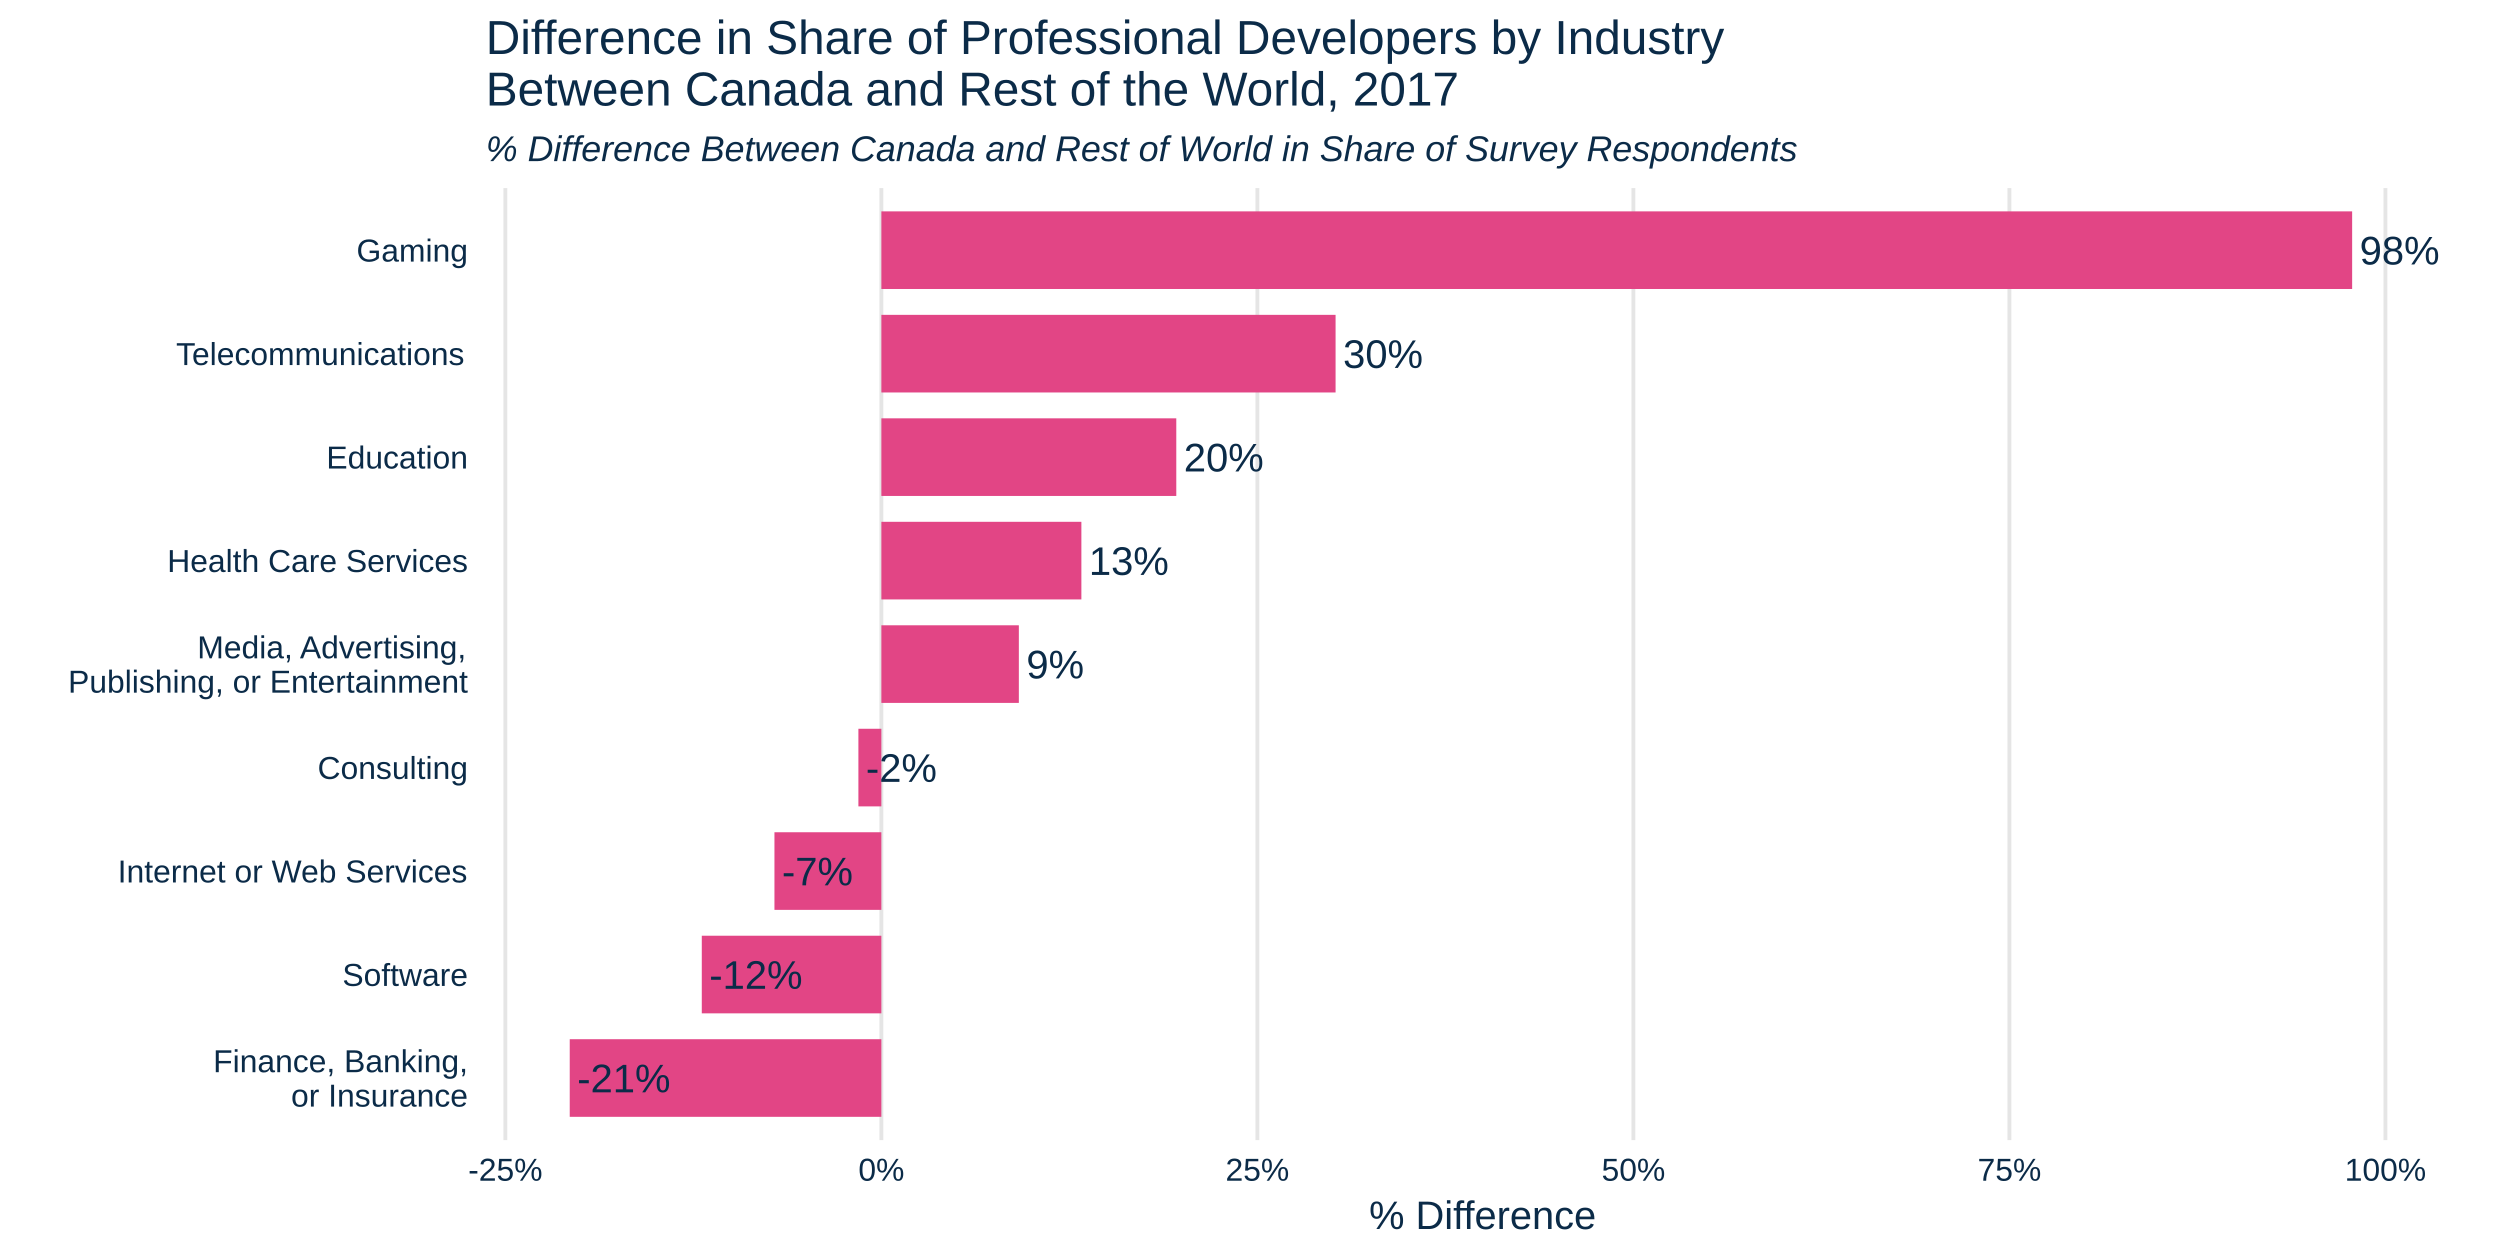
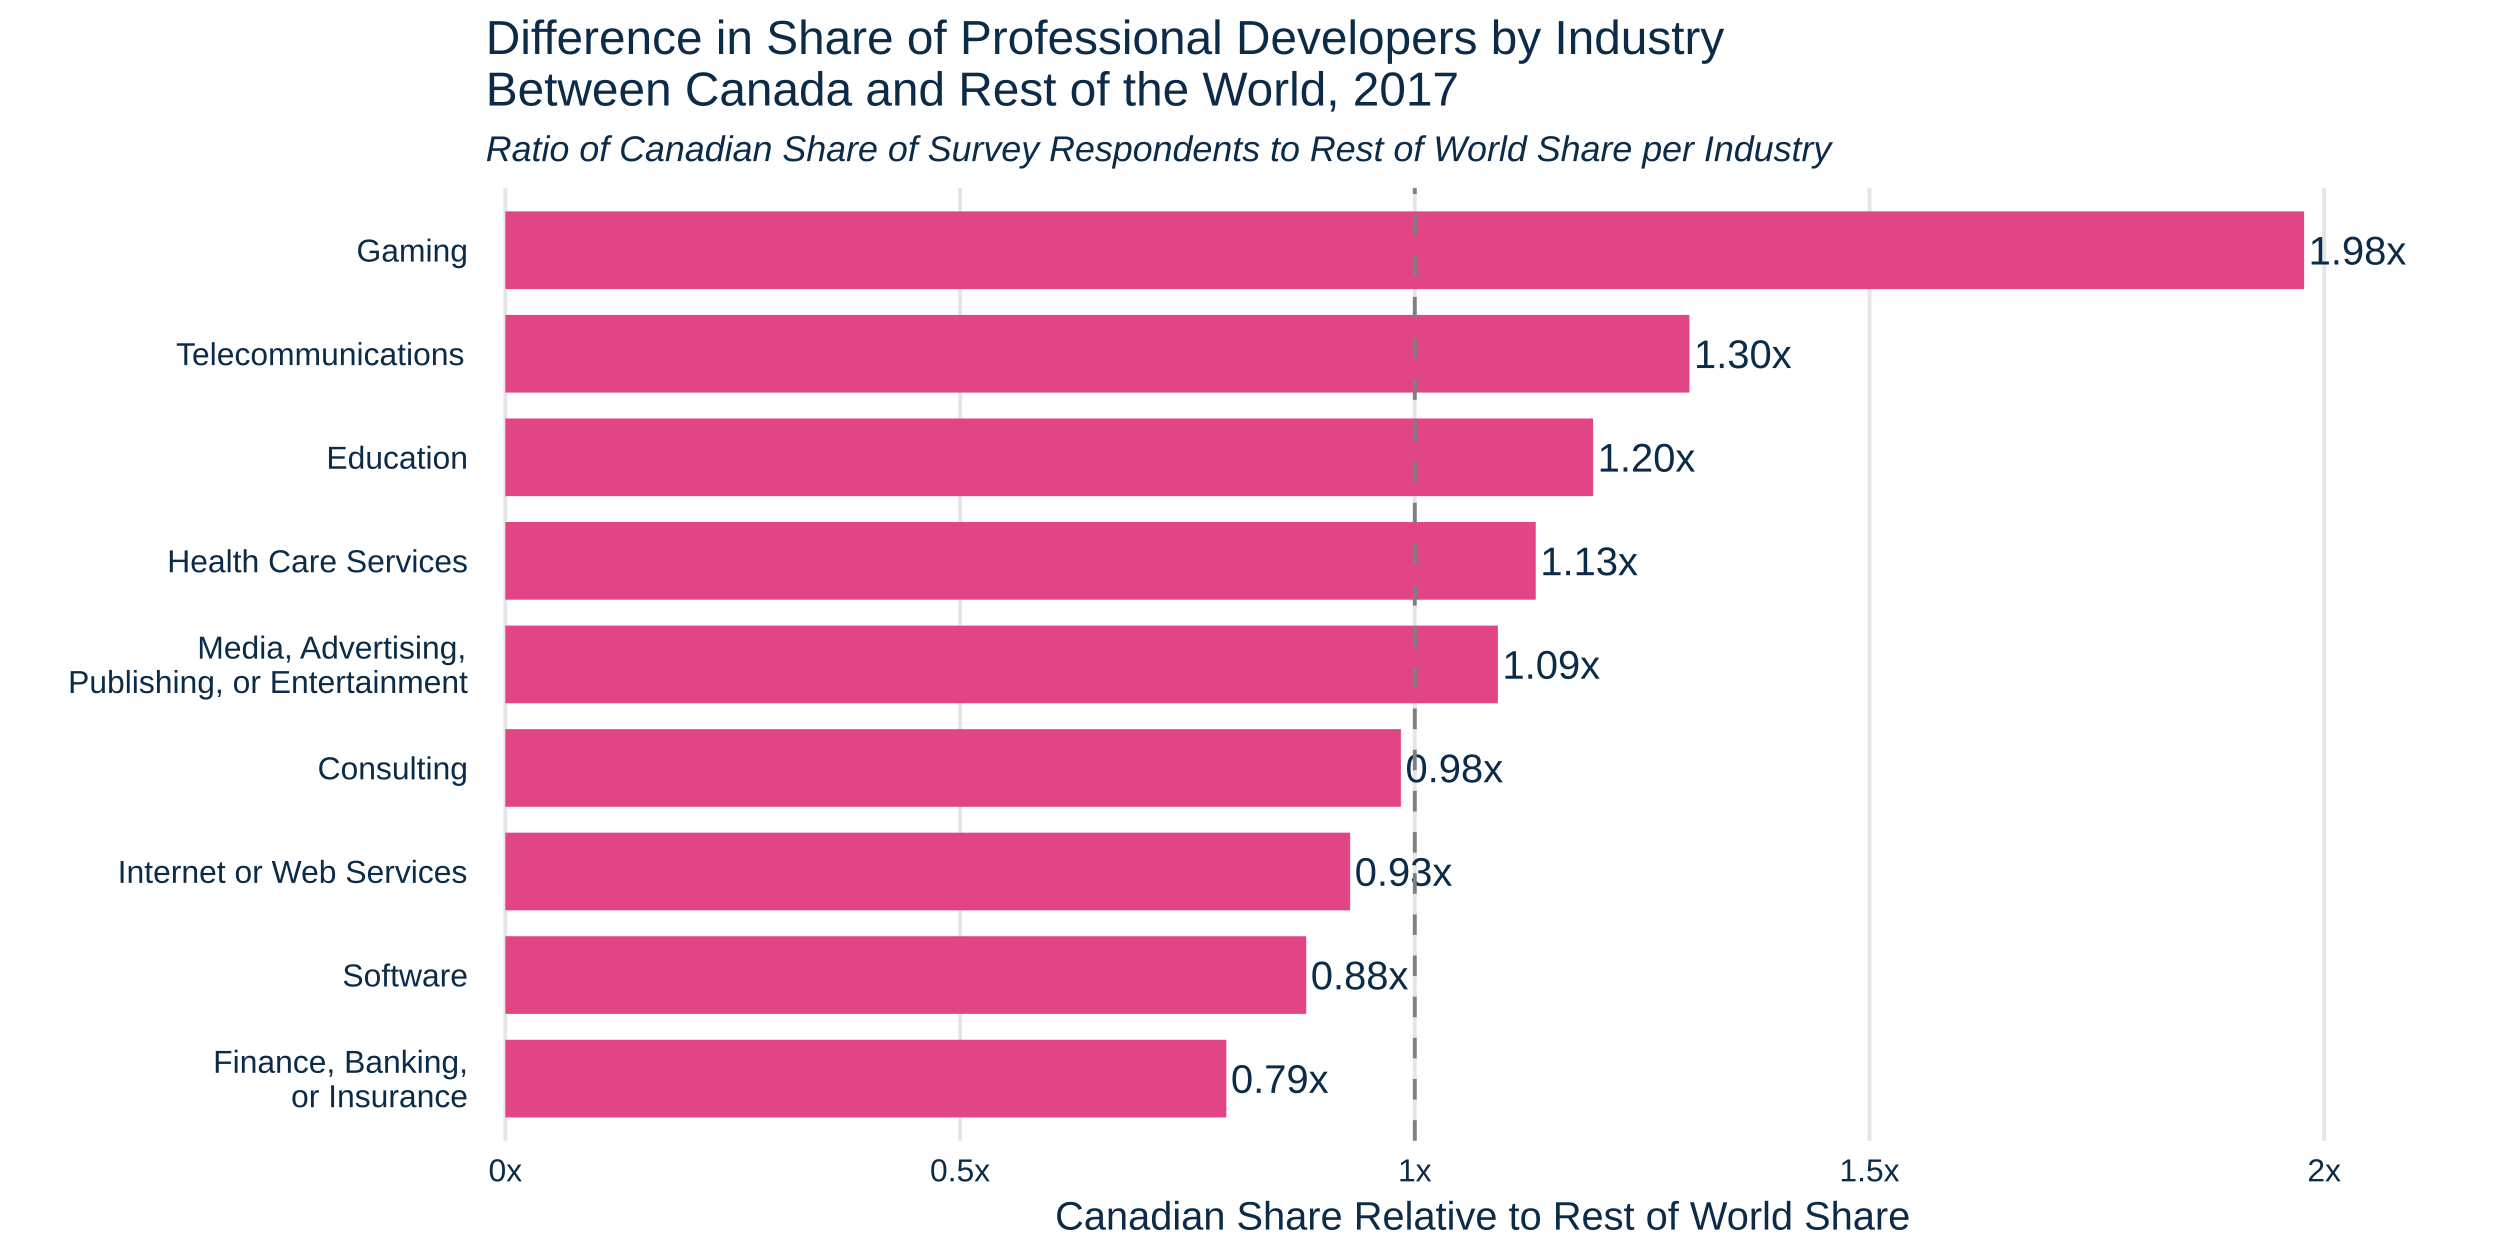
<svg xmlns="http://www.w3.org/2000/svg" viewBox="0 0 691.20 345.60">
  <defs>
    <style type="text/css">
    line, polyline, path, rect, circle {
      fill: none;
      stroke: #000000;
      stroke-linecap: round;
      stroke-linejoin: round;
      stroke-miterlimit: 10.00;
    }
  </style>
  </defs>
  <rect width="100%" height="100%" style="stroke: none; fill: #FFFFFF;" />
  <rect x="0.00" y="0.00" width="691.20" height="345.60" style="stroke-width: 1.07; stroke: #FFFFFF; fill: #FFFFFF;" />
  <defs>
-     <clipPath id="cpMTM0LjMxNHw2ODUuNzIxfDMxNS4yMnw1Mi4wMDI0">
-       <rect x="134.31" y="52.00" width="551.41" height="263.22" />
+     <clipPath id="cpMTM0LjMxNHw2ODUuNzIxfDMxNS4zOXw1Mi4wMDI0">
+       <rect x="134.31" y="52.00" width="551.41" height="263.39" />
    </clipPath>
  </defs>
-   <rect x="134.31" y="52.00" width="551.41" height="263.22" style="stroke-width: 1.07; stroke: none; fill: #FFFFFF;" clip-path="url(#cpMTM0LjMxNHw2ODUuNzIxfDMxNS4yMnw1Mi4wMDI0)" />
-   <polyline points="134.31,298.05 685.72,298.05 " style="stroke-width: 1.07; stroke: none; stroke-linecap: butt;" clip-path="url(#cpMTM0LjMxNHw2ODUuNzIxfDMxNS4yMnw1Mi4wMDI0)" />
-   <polyline points="134.31,269.44 685.72,269.44 " style="stroke-width: 1.07; stroke: none; stroke-linecap: butt;" clip-path="url(#cpMTM0LjMxNHw2ODUuNzIxfDMxNS4yMnw1Mi4wMDI0)" />
-   <polyline points="134.31,240.83 685.72,240.83 " style="stroke-width: 1.07; stroke: none; stroke-linecap: butt;" clip-path="url(#cpMTM0LjMxNHw2ODUuNzIxfDMxNS4yMnw1Mi4wMDI0)" />
-   <polyline points="134.31,212.22 685.72,212.22 " style="stroke-width: 1.07; stroke: none; stroke-linecap: butt;" clip-path="url(#cpMTM0LjMxNHw2ODUuNzIxfDMxNS4yMnw1Mi4wMDI0)" />
-   <polyline points="134.31,183.61 685.72,183.61 " style="stroke-width: 1.07; stroke: none; stroke-linecap: butt;" clip-path="url(#cpMTM0LjMxNHw2ODUuNzIxfDMxNS4yMnw1Mi4wMDI0)" />
-   <polyline points="134.31,155.00 685.72,155.00 " style="stroke-width: 1.07; stroke: none; stroke-linecap: butt;" clip-path="url(#cpMTM0LjMxNHw2ODUuNzIxfDMxNS4yMnw1Mi4wMDI0)" />
-   <polyline points="134.31,126.39 685.72,126.39 " style="stroke-width: 1.07; stroke: none; stroke-linecap: butt;" clip-path="url(#cpMTM0LjMxNHw2ODUuNzIxfDMxNS4yMnw1Mi4wMDI0)" />
-   <polyline points="134.31,97.78 685.72,97.78 " style="stroke-width: 1.07; stroke: none; stroke-linecap: butt;" clip-path="url(#cpMTM0LjMxNHw2ODUuNzIxfDMxNS4yMnw1Mi4wMDI0)" />
-   <polyline points="134.31,69.17 685.72,69.17 " style="stroke-width: 1.07; stroke: none; stroke-linecap: butt;" clip-path="url(#cpMTM0LjMxNHw2ODUuNzIxfDMxNS4yMnw1Mi4wMDI0)" />
-   <polyline points="139.72,315.22 139.72,52.00 " style="stroke-width: 1.07; stroke: #E5E5E5; stroke-linecap: butt;" clip-path="url(#cpMTM0LjMxNHw2ODUuNzIxfDMxNS4yMnw1Mi4wMDI0)" />
-   <polyline points="243.68,315.22 243.68,52.00 " style="stroke-width: 1.07; stroke: #E5E5E5; stroke-linecap: butt;" clip-path="url(#cpMTM0LjMxNHw2ODUuNzIxfDMxNS4yMnw1Mi4wMDI0)" />
-   <polyline points="347.64,315.22 347.64,52.00 " style="stroke-width: 1.07; stroke: #E5E5E5; stroke-linecap: butt;" clip-path="url(#cpMTM0LjMxNHw2ODUuNzIxfDMxNS4yMnw1Mi4wMDI0)" />
-   <polyline points="451.60,315.22 451.60,52.00 " style="stroke-width: 1.07; stroke: #E5E5E5; stroke-linecap: butt;" clip-path="url(#cpMTM0LjMxNHw2ODUuNzIxfDMxNS4yMnw1Mi4wMDI0)" />
-   <polyline points="555.56,315.22 555.56,52.00 " style="stroke-width: 1.07; stroke: #E5E5E5; stroke-linecap: butt;" clip-path="url(#cpMTM0LjMxNHw2ODUuNzIxfDMxNS4yMnw1Mi4wMDI0)" />
-   <polyline points="659.52,315.22 659.52,52.00 " style="stroke-width: 1.07; stroke: #E5E5E5; stroke-linecap: butt;" clip-path="url(#cpMTM0LjMxNHw2ODUuNzIxfDMxNS4yMnw1Mi4wMDI0)" />
-   <rect x="157.52" y="287.32" width="86.16" height="21.46" style="stroke-width: 1.07; stroke: none; stroke-linecap: butt; fill: #E24585;" clip-path="url(#cpMTM0LjMxNHw2ODUuNzIxfDMxNS4yMnw1Mi4wMDI0)" />
-   <rect x="194.03" y="258.71" width="49.65" height="21.46" style="stroke-width: 1.07; stroke: none; stroke-linecap: butt; fill: #E24585;" clip-path="url(#cpMTM0LjMxNHw2ODUuNzIxfDMxNS4yMnw1Mi4wMDI0)" />
-   <rect x="214.12" y="230.10" width="29.56" height="21.46" style="stroke-width: 1.07; stroke: none; stroke-linecap: butt; fill: #E24585;" clip-path="url(#cpMTM0LjMxNHw2ODUuNzIxfDMxNS4yMnw1Mi4wMDI0)" />
-   <rect x="237.33" y="201.49" width="6.35" height="21.46" style="stroke-width: 1.07; stroke: none; stroke-linecap: butt; fill: #E24585;" clip-path="url(#cpMTM0LjMxNHw2ODUuNzIxfDMxNS4yMnw1Mi4wMDI0)" />
-   <rect x="243.68" y="172.88" width="38.01" height="21.46" style="stroke-width: 1.07; stroke: none; stroke-linecap: butt; fill: #E24585;" clip-path="url(#cpMTM0LjMxNHw2ODUuNzIxfDMxNS4yMnw1Mi4wMDI0)" />
-   <rect x="243.68" y="144.27" width="55.30" height="21.46" style="stroke-width: 1.07; stroke: none; stroke-linecap: butt; fill: #E24585;" clip-path="url(#cpMTM0LjMxNHw2ODUuNzIxfDMxNS4yMnw1Mi4wMDI0)" />
-   <rect x="243.68" y="115.66" width="81.54" height="21.46" style="stroke-width: 1.07; stroke: none; stroke-linecap: butt; fill: #E24585;" clip-path="url(#cpMTM0LjMxNHw2ODUuNzIxfDMxNS4yMnw1Mi4wMDI0)" />
-   <rect x="243.68" y="87.05" width="125.58" height="21.46" style="stroke-width: 1.07; stroke: none; stroke-linecap: butt; fill: #E24585;" clip-path="url(#cpMTM0LjMxNHw2ODUuNzIxfDMxNS4yMnw1Mi4wMDI0)" />
-   <rect x="243.68" y="58.44" width="406.64" height="21.46" style="stroke-width: 1.07; stroke: none; stroke-linecap: butt; fill: #E24585;" clip-path="url(#cpMTM0LjMxNHw2ODUuNzIxfDMxNS4yMnw1Mi4wMDI0)" />
-   <g clip-path="url(#cpMTM0LjMxNHw2ODUuNzIxfDMxNS4yMnw1Mi4wMDI0)">
-     <text x="159.60" y="302.00" style="font-size: 11.04px; fill: #0B2B48; font-family: Arial;" textLength="25.77px" lengthAdjust="spacingAndGlyphs">-21%</text>
+   <rect x="134.31" y="52.00" width="551.41" height="263.39" style="stroke-width: 1.07; stroke: none; fill: #FFFFFF;" clip-path="url(#cpMTM0LjMxNHw2ODUuNzIxfDMxNS4zOXw1Mi4wMDI0)" />
+   <polyline points="139.72,315.39 139.72,52.00 " style="stroke-width: 1.07; stroke: #E5E5E5; stroke-linecap: butt;" clip-path="url(#cpMTM0LjMxNHw2ODUuNzIxfDMxNS4zOXw1Mi4wMDI0)" />
+   <polyline points="265.44,315.39 265.44,52.00 " style="stroke-width: 1.07; stroke: #E5E5E5; stroke-linecap: butt;" clip-path="url(#cpMTM0LjMxNHw2ODUuNzIxfDMxNS4zOXw1Mi4wMDI0)" />
+   <polyline points="391.16,315.39 391.16,52.00 " style="stroke-width: 1.07; stroke: #E5E5E5; stroke-linecap: butt;" clip-path="url(#cpMTM0LjMxNHw2ODUuNzIxfDMxNS4zOXw1Mi4wMDI0)" />
+   <polyline points="516.88,315.39 516.88,52.00 " style="stroke-width: 1.07; stroke: #E5E5E5; stroke-linecap: butt;" clip-path="url(#cpMTM0LjMxNHw2ODUuNzIxfDMxNS4zOXw1Mi4wMDI0)" />
+   <polyline points="642.60,315.39 642.60,52.00 " style="stroke-width: 1.07; stroke: #E5E5E5; stroke-linecap: butt;" clip-path="url(#cpMTM0LjMxNHw2ODUuNzIxfDMxNS4zOXw1Mi4wMDI0)" />
+   <rect x="139.72" y="287.48" width="199.34" height="21.47" style="stroke-width: 1.07; stroke: none; stroke-linecap: butt; fill: #E24585;" clip-path="url(#cpMTM0LjMxNHw2ODUuNzIxfDMxNS4zOXw1Mi4wMDI0)" />
+   <rect x="139.72" y="258.85" width="221.42" height="21.47" style="stroke-width: 1.07; stroke: none; stroke-linecap: butt; fill: #E24585;" clip-path="url(#cpMTM0LjMxNHw2ODUuNzIxfDMxNS4zOXw1Mi4wMDI0)" />
+   <rect x="139.72" y="230.22" width="233.57" height="21.47" style="stroke-width: 1.07; stroke: none; stroke-linecap: butt; fill: #E24585;" clip-path="url(#cpMTM0LjMxNHw2ODUuNzIxfDMxNS4zOXw1Mi4wMDI0)" />
+   <rect x="139.72" y="201.59" width="247.60" height="21.47" style="stroke-width: 1.07; stroke: none; stroke-linecap: butt; fill: #E24585;" clip-path="url(#cpMTM0LjMxNHw2ODUuNzIxfDMxNS4zOXw1Mi4wMDI0)" />
+   <rect x="139.72" y="172.96" width="274.42" height="21.47" style="stroke-width: 1.07; stroke: none; stroke-linecap: butt; fill: #E24585;" clip-path="url(#cpMTM0LjMxNHw2ODUuNzIxfDMxNS4zOXw1Mi4wMDI0)" />
+   <rect x="139.72" y="144.33" width="284.88" height="21.47" style="stroke-width: 1.07; stroke: none; stroke-linecap: butt; fill: #E24585;" clip-path="url(#cpMTM0LjMxNHw2ODUuNzIxfDMxNS4zOXw1Mi4wMDI0)" />
+   <rect x="139.72" y="115.70" width="300.74" height="21.47" style="stroke-width: 1.07; stroke: none; stroke-linecap: butt; fill: #E24585;" clip-path="url(#cpMTM0LjMxNHw2ODUuNzIxfDMxNS4zOXw1Mi4wMDI0)" />
+   <rect x="139.72" y="87.07" width="327.37" height="21.47" style="stroke-width: 1.07; stroke: none; stroke-linecap: butt; fill: #E24585;" clip-path="url(#cpMTM0LjMxNHw2ODUuNzIxfDMxNS4zOXw1Mi4wMDI0)" />
+   <rect x="139.72" y="58.44" width="497.32" height="21.47" style="stroke-width: 1.07; stroke: none; stroke-linecap: butt; fill: #E24585;" clip-path="url(#cpMTM0LjMxNHw2ODUuNzIxfDMxNS4zOXw1Mi4wMDI0)" />
+   <g clip-path="url(#cpMTM0LjMxNHw2ODUuNzIxfDMxNS4zOXw1Mi4wMDI0)">
+     <text x="340.32" y="302.16" style="font-size: 11.04px; fill: #0B2B48; font-family: Arial;" textLength="27.01px" lengthAdjust="spacingAndGlyphs">0.79x</text>
  </g>
-   <g clip-path="url(#cpMTM0LjMxNHw2ODUuNzIxfDMxNS4yMnw1Mi4wMDI0)">
-     <text x="196.11" y="273.39" style="font-size: 11.04px; fill: #0B2B48; font-family: Arial;" textLength="25.77px" lengthAdjust="spacingAndGlyphs">-12%</text>
+   <g clip-path="url(#cpMTM0LjMxNHw2ODUuNzIxfDMxNS4zOXw1Mi4wMDI0)">
+     <text x="362.40" y="273.53" style="font-size: 11.04px; fill: #0B2B48; font-family: Arial;" textLength="27.01px" lengthAdjust="spacingAndGlyphs">0.88x</text>
  </g>
-   <g clip-path="url(#cpMTM0LjMxNHw2ODUuNzIxfDMxNS4yMnw1Mi4wMDI0)">
-     <text x="216.20" y="244.78" style="font-size: 11.04px; fill: #0B2B48; font-family: Arial;" textLength="19.63px" lengthAdjust="spacingAndGlyphs">-7%</text>
+   <g clip-path="url(#cpMTM0LjMxNHw2ODUuNzIxfDMxNS4zOXw1Mi4wMDI0)">
+     <text x="374.54" y="244.91" style="font-size: 11.04px; fill: #0B2B48; font-family: Arial;" textLength="27.01px" lengthAdjust="spacingAndGlyphs">0.93x</text>
  </g>
-   <g clip-path="url(#cpMTM0LjMxNHw2ODUuNzIxfDMxNS4yMnw1Mi4wMDI0)">
-     <text x="239.41" y="216.17" style="font-size: 11.04px; fill: #0B2B48; font-family: Arial;" textLength="19.63px" lengthAdjust="spacingAndGlyphs">-2%</text>
+   <g clip-path="url(#cpMTM0LjMxNHw2ODUuNzIxfDMxNS4zOXw1Mi4wMDI0)">
+     <text x="388.58" y="216.28" style="font-size: 11.04px; fill: #0B2B48; font-family: Arial;" textLength="27.01px" lengthAdjust="spacingAndGlyphs">0.98x</text>
  </g>
-   <g clip-path="url(#cpMTM0LjMxNHw2ODUuNzIxfDMxNS4yMnw1Mi4wMDI0)">
-     <text x="283.77" y="187.56" style="font-size: 11.04px; fill: #0B2B48; font-family: Arial;" textLength="15.96px" lengthAdjust="spacingAndGlyphs">9%</text>
+   <g clip-path="url(#cpMTM0LjMxNHw2ODUuNzIxfDMxNS4zOXw1Mi4wMDI0)">
+     <text x="415.40" y="187.65" style="font-size: 11.04px; fill: #0B2B48; font-family: Arial;" textLength="27.01px" lengthAdjust="spacingAndGlyphs">1.09x</text>
  </g>
-   <g clip-path="url(#cpMTM0LjMxNHw2ODUuNzIxfDMxNS4yMnw1Mi4wMDI0)">
-     <text x="301.06" y="158.95" style="font-size: 11.04px; fill: #0B2B48; font-family: Arial;" textLength="22.10px" lengthAdjust="spacingAndGlyphs">13%</text>
+   <g clip-path="url(#cpMTM0LjMxNHw2ODUuNzIxfDMxNS4zOXw1Mi4wMDI0)">
+     <text x="425.86" y="159.02" style="font-size: 11.04px; fill: #0B2B48; font-family: Arial;" textLength="27.01px" lengthAdjust="spacingAndGlyphs">1.13x</text>
  </g>
-   <g clip-path="url(#cpMTM0LjMxNHw2ODUuNzIxfDMxNS4yMnw1Mi4wMDI0)">
-     <text x="327.30" y="130.34" style="font-size: 11.04px; fill: #0B2B48; font-family: Arial;" textLength="22.10px" lengthAdjust="spacingAndGlyphs">20%</text>
+   <g clip-path="url(#cpMTM0LjMxNHw2ODUuNzIxfDMxNS4zOXw1Mi4wMDI0)">
+     <text x="441.72" y="130.39" style="font-size: 11.04px; fill: #0B2B48; font-family: Arial;" textLength="27.01px" lengthAdjust="spacingAndGlyphs">1.20x</text>
  </g>
-   <g clip-path="url(#cpMTM0LjMxNHw2ODUuNzIxfDMxNS4yMnw1Mi4wMDI0)">
-     <text x="371.34" y="101.73" style="font-size: 11.04px; fill: #0B2B48; font-family: Arial;" textLength="22.10px" lengthAdjust="spacingAndGlyphs">30%</text>
+   <g clip-path="url(#cpMTM0LjMxNHw2ODUuNzIxfDMxNS4zOXw1Mi4wMDI0)">
+     <text x="468.35" y="101.76" style="font-size: 11.04px; fill: #0B2B48; font-family: Arial;" textLength="27.01px" lengthAdjust="spacingAndGlyphs">1.30x</text>
  </g>
-   <g clip-path="url(#cpMTM0LjMxNHw2ODUuNzIxfDMxNS4yMnw1Mi4wMDI0)">
-     <text x="652.40" y="73.12" style="font-size: 11.04px; fill: #0B2B48; font-family: Arial;" textLength="22.10px" lengthAdjust="spacingAndGlyphs">98%</text>
+   <g clip-path="url(#cpMTM0LjMxNHw2ODUuNzIxfDMxNS4zOXw1Mi4wMDI0)">
+     <text x="638.29" y="73.13" style="font-size: 11.04px; fill: #0B2B48; font-family: Arial;" textLength="27.01px" lengthAdjust="spacingAndGlyphs">1.98x</text>
  </g>
+   <line x1="391.16" y1="315.39" x2="391.16" y2="52.00" style="stroke-width: 1.07; stroke: #7F7F7F; stroke-dasharray: 5.69,5.69; stroke-linecap: butt;" clip-path="url(#cpMTM0LjMxNHw2ODUuNzIxfDMxNS4zOXw1Mi4wMDI0)" />
  <defs>
    <clipPath id="cpMHw2OTEuMnwzNDUuNnww">
      <rect x="0.00" y="0.00" width="691.20" height="345.60" />
    </clipPath>
  </defs>
  <g clip-path="url(#cpMHw2OTEuMnwzNDUuNnww)">
-     <text x="58.94" y="296.45" style="font-size: 8.80px; fill: #0B2B48; font-family: Arial;" textLength="70.44px" lengthAdjust="spacingAndGlyphs">Finance, Banking,</text>
+     <text x="58.94" y="296.61" style="font-size: 8.80px; fill: #0B2B48; font-family: Arial;" textLength="70.44px" lengthAdjust="spacingAndGlyphs">Finance, Banking,</text>
  </g>
  <g clip-path="url(#cpMHw2OTEuMnwzNDUuNnww)">
-     <text x="80.47" y="305.96" style="font-size: 8.80px; fill: #0B2B48; font-family: Arial;" textLength="48.92px" lengthAdjust="spacingAndGlyphs">or Insurance</text>
+     <text x="80.47" y="306.11" style="font-size: 8.80px; fill: #0B2B48; font-family: Arial;" textLength="48.92px" lengthAdjust="spacingAndGlyphs">or Insurance</text>
  </g>
  <g clip-path="url(#cpMHw2OTEuMnwzNDUuNnww)">
-     <text x="94.66" y="272.59" style="font-size: 8.80px; fill: #0B2B48; font-family: Arial;" textLength="34.73px" lengthAdjust="spacingAndGlyphs">Software</text>
+     <text x="94.66" y="272.73" style="font-size: 8.80px; fill: #0B2B48; font-family: Arial;" textLength="34.73px" lengthAdjust="spacingAndGlyphs">Software</text>
  </g>
  <g clip-path="url(#cpMHw2OTEuMnwzNDUuNnww)">
-     <text x="32.54" y="243.98" style="font-size: 8.80px; fill: #0B2B48; font-family: Arial;" textLength="96.84px" lengthAdjust="spacingAndGlyphs">Internet or Web Services</text>
+     <text x="32.54" y="244.10" style="font-size: 8.80px; fill: #0B2B48; font-family: Arial;" textLength="96.84px" lengthAdjust="spacingAndGlyphs">Internet or Web Services</text>
  </g>
  <g clip-path="url(#cpMHw2OTEuMnwzNDUuNnww)">
-     <text x="87.80" y="215.37" style="font-size: 8.80px; fill: #0B2B48; font-family: Arial;" textLength="41.58px" lengthAdjust="spacingAndGlyphs">Consulting</text>
+     <text x="87.80" y="215.47" style="font-size: 8.80px; fill: #0B2B48; font-family: Arial;" textLength="41.58px" lengthAdjust="spacingAndGlyphs">Consulting</text>
  </g>
  <g clip-path="url(#cpMHw2OTEuMnwzNDUuNnww)">
-     <text x="54.55" y="182.01" style="font-size: 8.80px; fill: #0B2B48; font-family: Arial;" textLength="74.83px" lengthAdjust="spacingAndGlyphs">Media, Advertising,</text>
+     <text x="54.55" y="182.09" style="font-size: 8.80px; fill: #0B2B48; font-family: Arial;" textLength="74.83px" lengthAdjust="spacingAndGlyphs">Media, Advertising,</text>
  </g>
  <g clip-path="url(#cpMHw2OTEuMnwzNDUuNnww)">
-     <text x="18.83" y="191.51" style="font-size: 8.80px; fill: #0B2B48; font-family: Arial;" textLength="110.55px" lengthAdjust="spacingAndGlyphs">Publishing, or Entertainment</text>
+     <text x="18.83" y="191.60" style="font-size: 8.80px; fill: #0B2B48; font-family: Arial;" textLength="110.55px" lengthAdjust="spacingAndGlyphs">Publishing, or Entertainment</text>
  </g>
  <g clip-path="url(#cpMHw2OTEuMnwzNDUuNnww)">
-     <text x="46.24" y="158.15" style="font-size: 8.80px; fill: #0B2B48; font-family: Arial;" textLength="83.14px" lengthAdjust="spacingAndGlyphs">Health Care Services</text>
+     <text x="46.24" y="158.22" style="font-size: 8.80px; fill: #0B2B48; font-family: Arial;" textLength="83.14px" lengthAdjust="spacingAndGlyphs">Health Care Services</text>
  </g>
  <g clip-path="url(#cpMHw2OTEuMnwzNDUuNnww)">
-     <text x="90.24" y="129.54" style="font-size: 8.80px; fill: #0B2B48; font-family: Arial;" textLength="39.14px" lengthAdjust="spacingAndGlyphs">Education</text>
+     <text x="90.24" y="129.59" style="font-size: 8.80px; fill: #0B2B48; font-family: Arial;" textLength="39.14px" lengthAdjust="spacingAndGlyphs">Education</text>
  </g>
  <g clip-path="url(#cpMHw2OTEuMnwzNDUuNnww)">
-     <text x="48.68" y="100.93" style="font-size: 8.80px; fill: #0B2B48; font-family: Arial;" textLength="80.70px" lengthAdjust="spacingAndGlyphs">Telecommunications</text>
+     <text x="48.68" y="100.96" style="font-size: 8.80px; fill: #0B2B48; font-family: Arial;" textLength="80.70px" lengthAdjust="spacingAndGlyphs">Telecommunications</text>
  </g>
  <g clip-path="url(#cpMHw2OTEuMnwzNDUuNnww)">
-     <text x="98.57" y="72.32" style="font-size: 8.80px; fill: #0B2B48; font-family: Arial;" textLength="30.81px" lengthAdjust="spacingAndGlyphs">Gaming</text>
+     <text x="98.57" y="72.33" style="font-size: 8.80px; fill: #0B2B48; font-family: Arial;" textLength="30.81px" lengthAdjust="spacingAndGlyphs">Gaming</text>
  </g>
  <g clip-path="url(#cpMHw2OTEuMnwzNDUuNnww)">
-     <text x="129.45" y="326.45" style="font-size: 8.80px; fill: #0B2B48; font-family: Arial;" textLength="20.54px" lengthAdjust="spacingAndGlyphs">-25%</text>
+     <text x="135.07" y="326.62" style="font-size: 8.80px; fill: #0B2B48; font-family: Arial;" textLength="9.29px" lengthAdjust="spacingAndGlyphs">0x</text>
  </g>
  <g clip-path="url(#cpMHw2OTEuMnwzNDUuNnww)">
-     <text x="237.32" y="326.45" style="font-size: 8.80px; fill: #0B2B48; font-family: Arial;" textLength="12.72px" lengthAdjust="spacingAndGlyphs">0%</text>
+     <text x="257.12" y="326.62" style="font-size: 8.80px; fill: #0B2B48; font-family: Arial;" textLength="16.63px" lengthAdjust="spacingAndGlyphs">0.5x</text>
  </g>
  <g clip-path="url(#cpMHw2OTEuMnwzNDUuNnww)">
-     <text x="338.83" y="326.45" style="font-size: 8.80px; fill: #0B2B48; font-family: Arial;" textLength="17.61px" lengthAdjust="spacingAndGlyphs">25%</text>
+     <text x="386.51" y="326.62" style="font-size: 8.80px; fill: #0B2B48; font-family: Arial;" textLength="9.29px" lengthAdjust="spacingAndGlyphs">1x</text>
  </g>
  <g clip-path="url(#cpMHw2OTEuMnwzNDUuNnww)">
-     <text x="442.80" y="326.45" style="font-size: 8.80px; fill: #0B2B48; font-family: Arial;" textLength="17.61px" lengthAdjust="spacingAndGlyphs">50%</text>
+     <text x="508.56" y="326.62" style="font-size: 8.80px; fill: #0B2B48; font-family: Arial;" textLength="16.63px" lengthAdjust="spacingAndGlyphs">1.5x</text>
  </g>
  <g clip-path="url(#cpMHw2OTEuMnwzNDUuNnww)">
-     <text x="546.76" y="326.45" style="font-size: 8.80px; fill: #0B2B48; font-family: Arial;" textLength="17.61px" lengthAdjust="spacingAndGlyphs">75%</text>
+     <text x="637.95" y="326.62" style="font-size: 8.80px; fill: #0B2B48; font-family: Arial;" textLength="9.29px" lengthAdjust="spacingAndGlyphs">2x</text>
  </g>
  <g clip-path="url(#cpMHw2OTEuMnwzNDUuNnww)">
-     <text x="648.27" y="326.45" style="font-size: 8.80px; fill: #0B2B48; font-family: Arial;" textLength="22.51px" lengthAdjust="spacingAndGlyphs">100%</text>
+     <text x="291.71" y="339.97" style="font-size: 11.00px; fill: #0B2B48; font-family: Arial;" textLength="236.62px" lengthAdjust="spacingAndGlyphs">Canadian Share Relative to Rest of World Share</text>
  </g>
  <g clip-path="url(#cpMHw2OTEuMnwzNDUuNnww)">
-     <text x="378.53" y="339.80" style="font-size: 11.00px; fill: #0B2B48; font-family: Arial;" textLength="62.97px" lengthAdjust="spacingAndGlyphs">% Difference</text>
-   </g>
-   <g clip-path="url(#cpMHw2OTEuMnwzNDUuNnww)">
-     <text x="134.31" y="44.55" style="font-size: 9.90px; font-style: italic; fill: #0B2B48; font-family: Arial;" textLength="362.65px" lengthAdjust="spacingAndGlyphs">% Difference Between Canada and Rest of World in Share of Survey Respondents</text>
+     <text x="134.31" y="44.55" style="font-size: 9.90px; font-style: italic; fill: #0B2B48; font-family: Arial;" textLength="372.00px" lengthAdjust="spacingAndGlyphs">Ratio of Canadian Share of Survey Respondents to Rest of World Share per Industry</text>
  </g>
  <g clip-path="url(#cpMHw2OTEuMnwzNDUuNnww)">
    <text x="134.31" y="14.93" style="font-size: 13.20px; fill: #0B2B48; font-family: Arial;" textLength="342.64px" lengthAdjust="spacingAndGlyphs">Difference in Share of Professional Developers by Industry</text>
  </g>
  <g clip-path="url(#cpMHw2OTEuMnwzNDUuNnww)">
    <text x="134.31" y="29.18" style="font-size: 13.20px; fill: #0B2B48; font-family: Arial;" textLength="269.30px" lengthAdjust="spacingAndGlyphs">Between Canada and Rest of the World, 2017</text>
  </g>
</svg>
